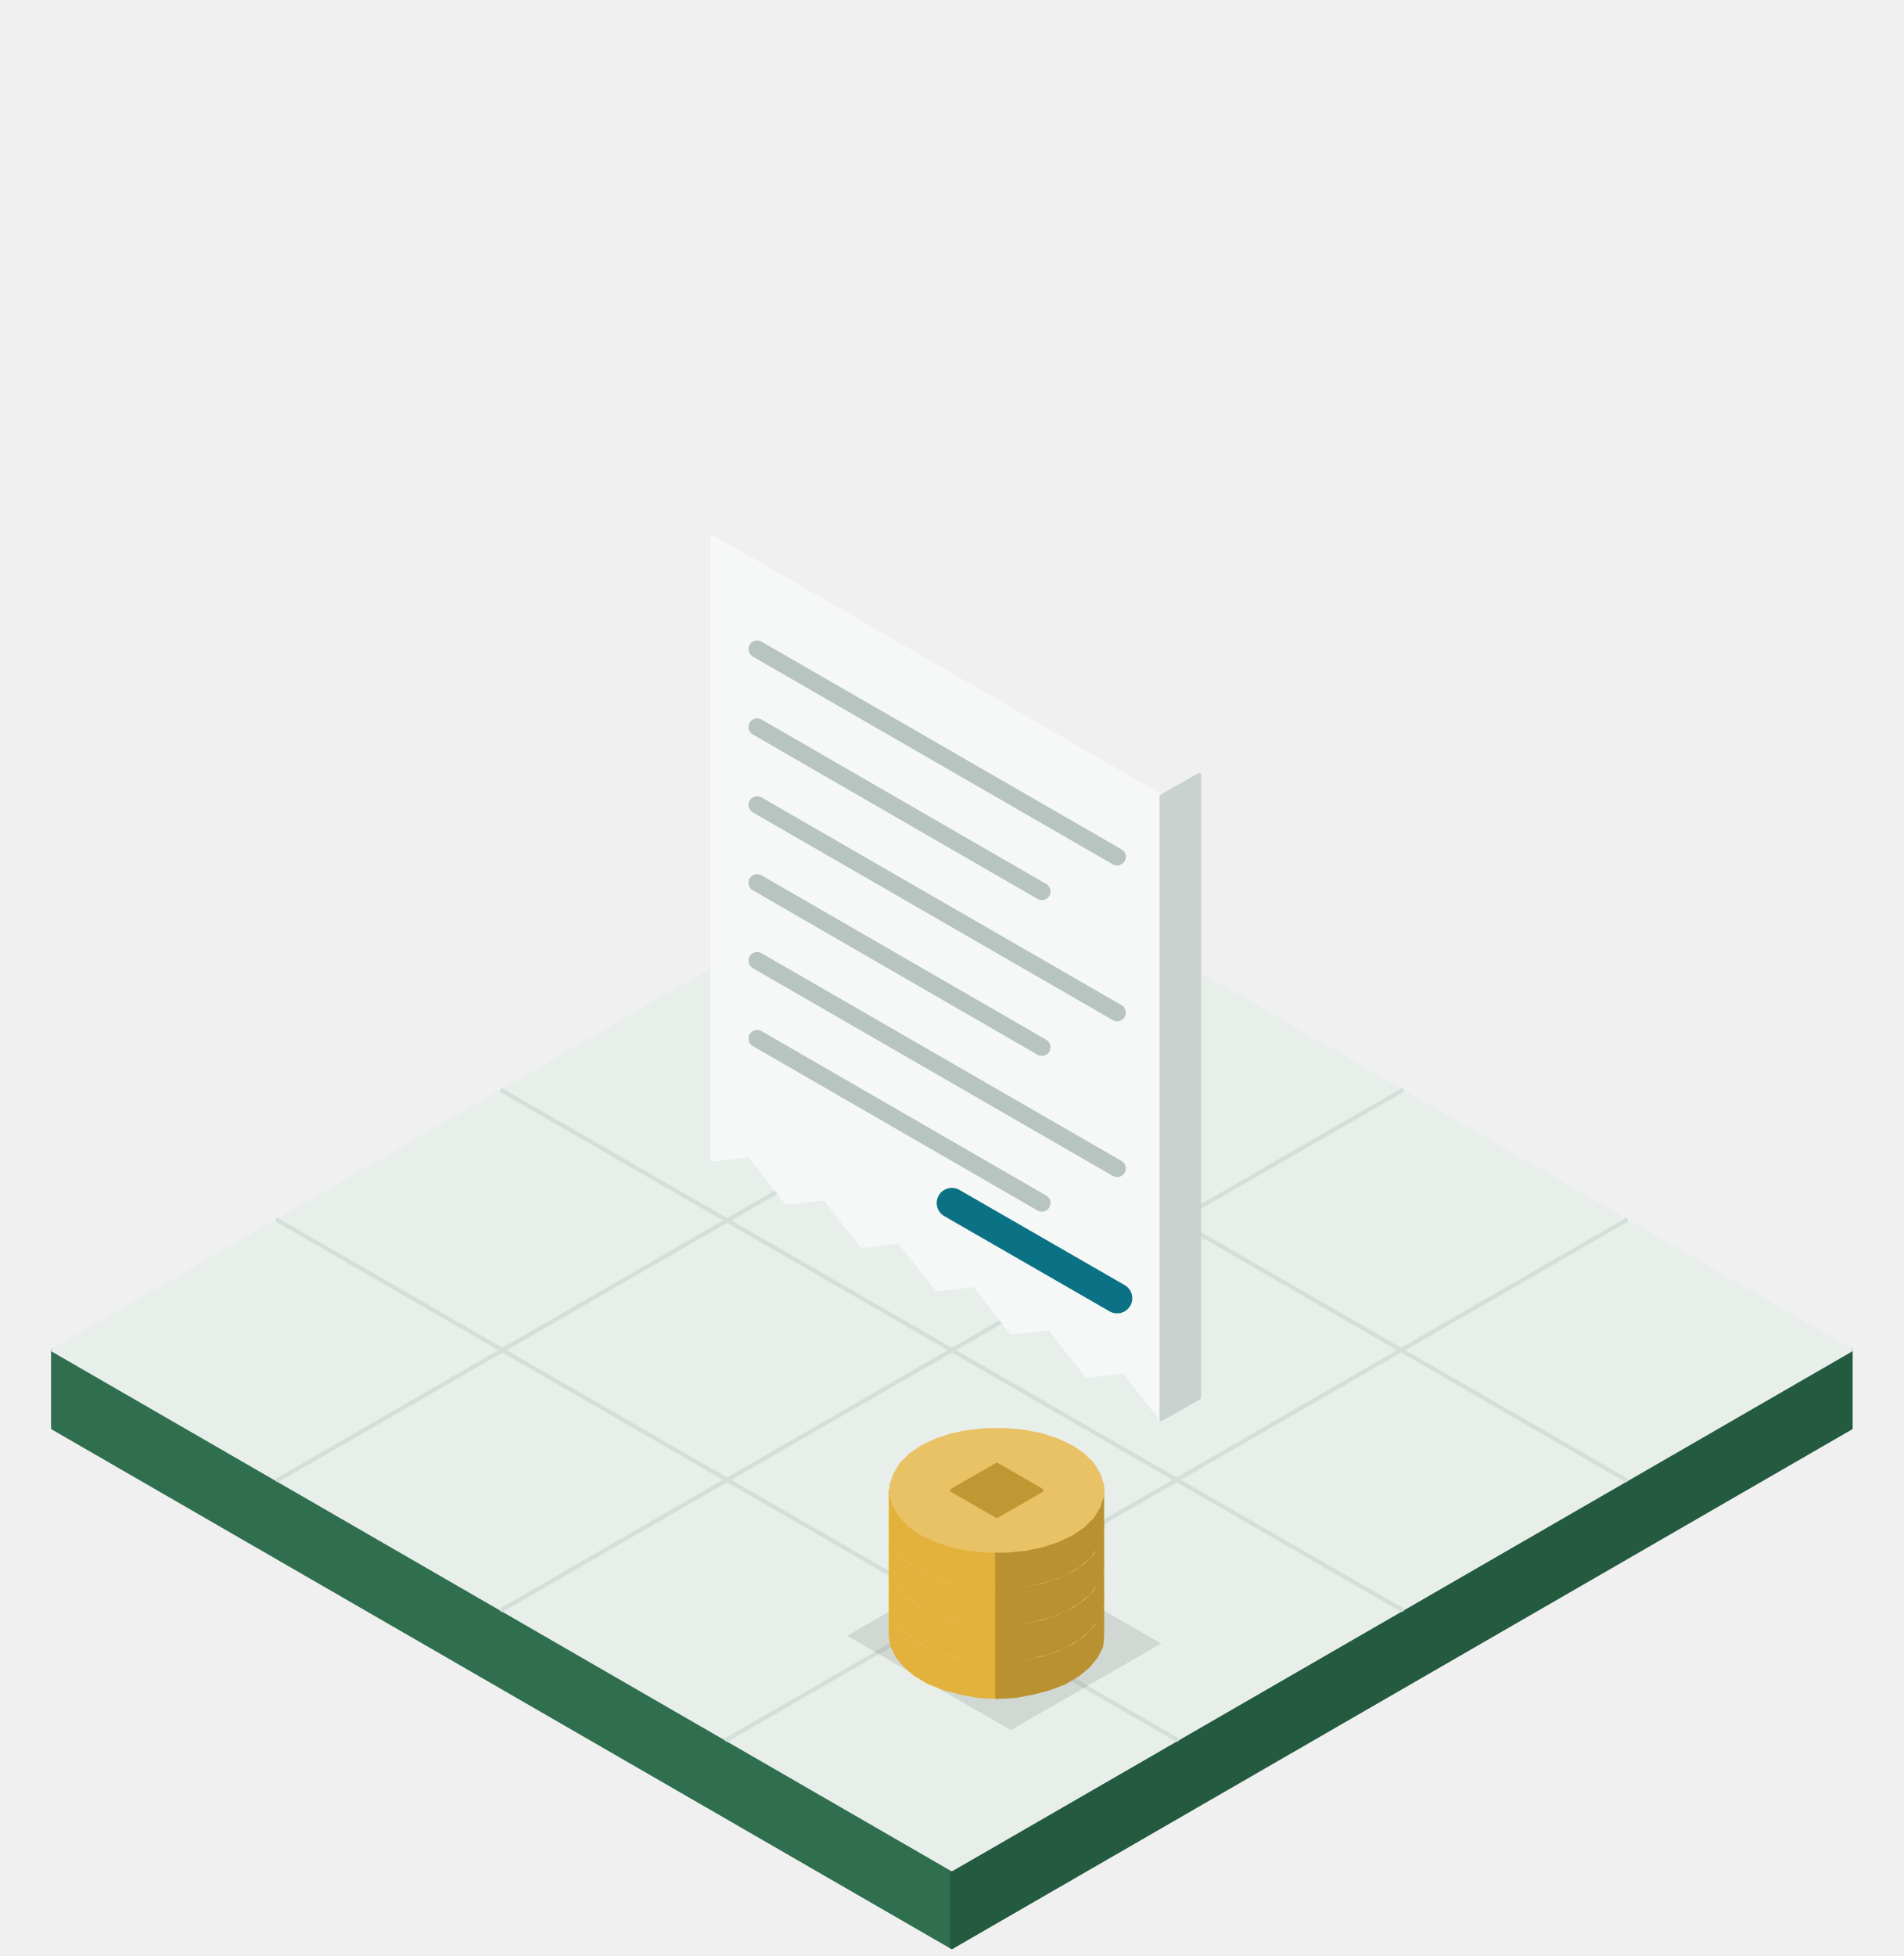
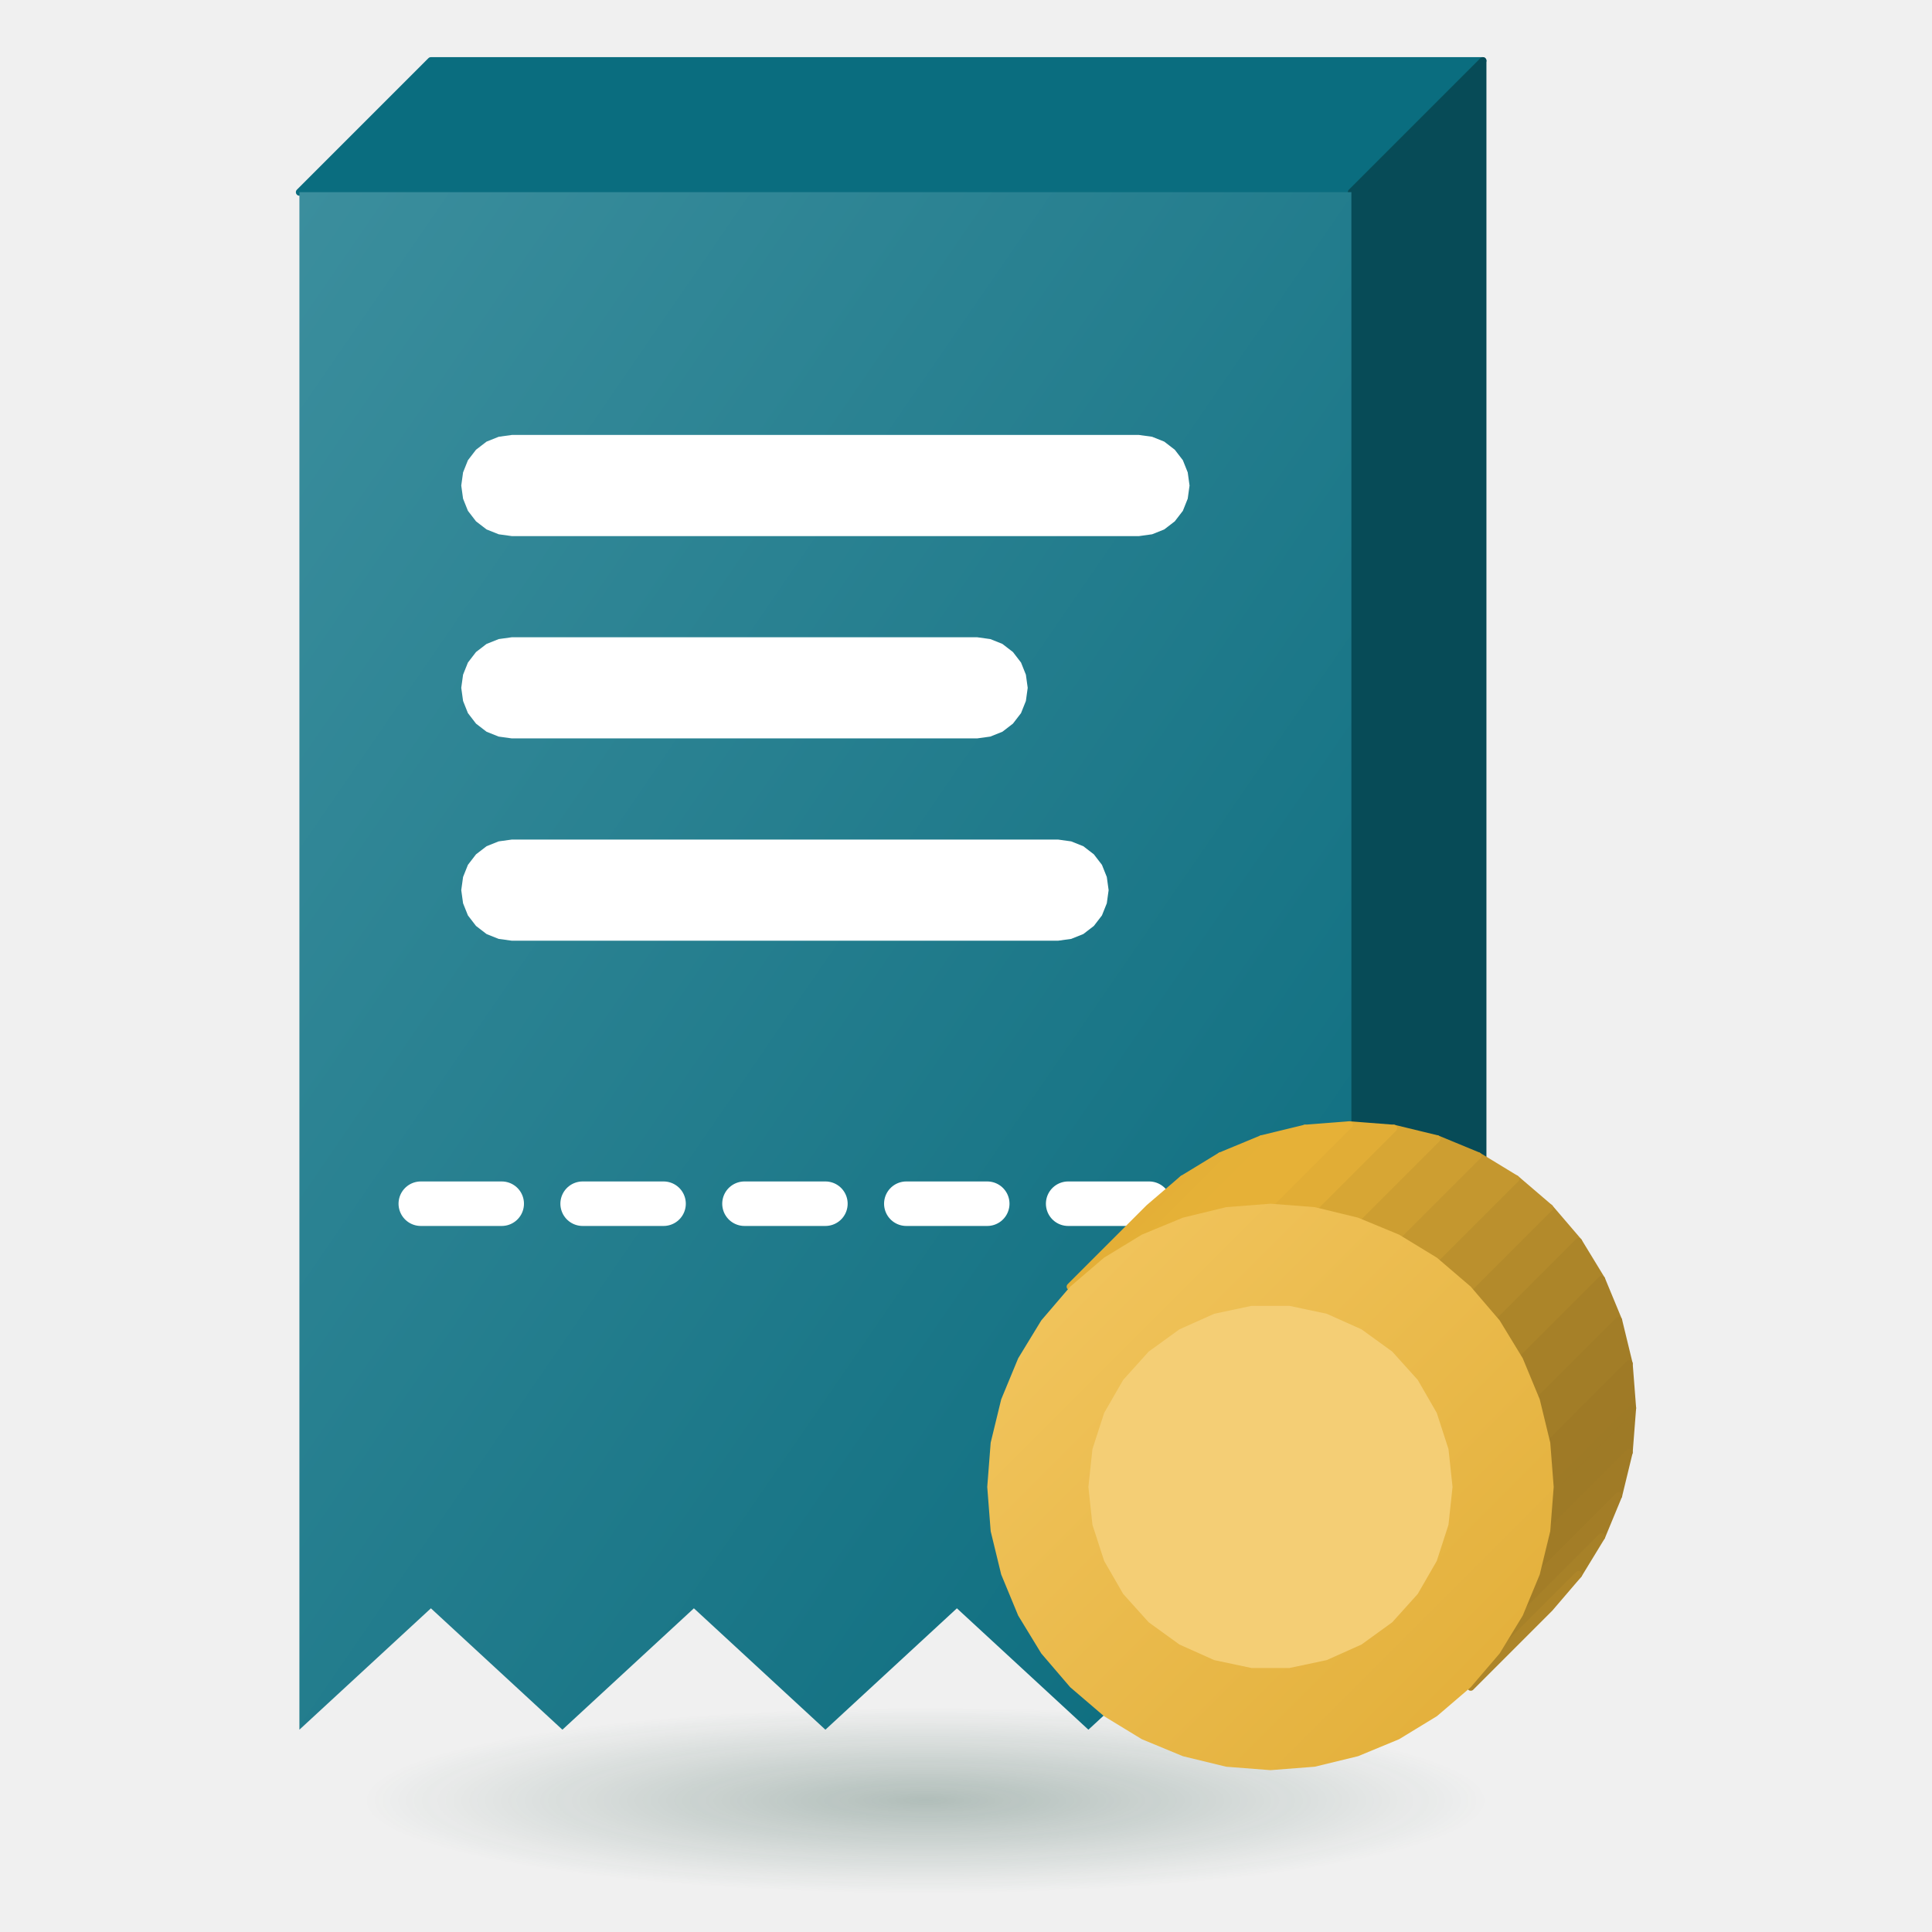
- <svg xmlns="http://www.w3.org/2000/svg" viewBox="-11.0 -9.6 22.0 22.6" role="img" aria-label="Rendición de gastos">
-   <polygon points="-10.39,6.90 0.00,12.90 0.00,12.00 -10.39,6.00" fill="#2f6f50" stroke="#2f6f50" stroke-width=".04" stroke-linejoin="round" />
-   <polygon points="10.39,6.90 0.00,12.90 0.00,12.00 10.39,6.00" fill="#235a40" stroke="#235a40" stroke-width=".04" stroke-linejoin="round" />
-   <polygon points="0.00,0.00 10.39,6.00 0.00,12.00 -10.39,6.00" fill="#e8efeb" stroke="#e8efeb" stroke-width=".04" stroke-linejoin="round" />
-   <polyline points="2.60,1.50 -7.79,7.50" fill="none" stroke="#d5dfd9" stroke-width="0.05" stroke-linecap="round" stroke-linejoin="round" />
-   <polyline points="-2.60,1.50 7.79,7.50" fill="none" stroke="#d5dfd9" stroke-width="0.05" stroke-linecap="round" stroke-linejoin="round" />
-   <polyline points="5.20,3.00 -5.20,9.00" fill="none" stroke="#d5dfd9" stroke-width="0.05" stroke-linecap="round" stroke-linejoin="round" />
-   <polyline points="-5.20,3.00 5.20,9.00" fill="none" stroke="#d5dfd9" stroke-width="0.05" stroke-linecap="round" stroke-linejoin="round" />
-   <polyline points="7.79,4.50 -2.60,10.50" fill="none" stroke="#d5dfd9" stroke-width="0.05" stroke-linecap="round" stroke-linejoin="round" />
-   <polyline points="-7.79,4.50 2.60,10.50" fill="none" stroke="#d5dfd9" stroke-width="0.05" stroke-linecap="round" stroke-linejoin="round" />
-   <polygon points="-2.77,3.80 -2.34,3.75 -1.91,4.30 -1.47,4.25 -1.04,4.80 -0.61,4.75 -0.17,5.30 0.26,5.25 0.69,5.80 1.13,5.75 1.56,6.30 1.99,6.25 2.42,6.80 2.42,-0.40 -2.77,-3.40" fill="#f5f8f6" stroke="#f5f8f6" stroke-width=".04" stroke-linejoin="round" />
-   <polygon points="2.42,6.80 2.86,6.55 2.86,-0.65 2.42,-0.40" fill="#c9d2ce" stroke="#c9d2ce" stroke-width=".04" stroke-linejoin="round" />
-   <polyline points="-2.25,-2.10 1.91,0.30" fill="none" stroke="#b8c4bf" stroke-width="0.2" stroke-linecap="round" stroke-linejoin="round" />
-   <polyline points="-2.25,-1.20 1.04,0.70" fill="none" stroke="#b8c4bf" stroke-width="0.2" stroke-linecap="round" stroke-linejoin="round" />
-   <polyline points="-2.25,-0.30 1.91,2.10" fill="none" stroke="#b8c4bf" stroke-width="0.2" stroke-linecap="round" stroke-linejoin="round" />
-   <polyline points="-2.25,0.60 1.04,2.50" fill="none" stroke="#b8c4bf" stroke-width="0.2" stroke-linecap="round" stroke-linejoin="round" />
-   <polyline points="-2.25,1.50 1.91,3.90" fill="none" stroke="#b8c4bf" stroke-width="0.2" stroke-linecap="round" stroke-linejoin="round" />
-   <polyline points="-2.25,2.40 1.04,4.30" fill="none" stroke="#b8c4bf" stroke-width="0.2" stroke-linecap="round" stroke-linejoin="round" />
-   <polyline points="0.00,4.30 1.91,5.40" fill="none" stroke="#0b7285" stroke-width="0.35" stroke-linecap="round" stroke-linejoin="round" />
-   <polygon points="0.52,8.30 2.42,9.39 0.68,10.39 -1.21,9.30" fill="#000" stroke="#000" stroke-width=".04" stroke-linejoin="round" fill-opacity=".10" stroke-opacity="0" />
-   <polygon points="0.52,10.01 0.31,10.00 0.10,9.96 -0.09,9.91 -0.27,9.84 -0.42,9.75 -0.54,9.65 -0.63,9.54 -0.69,9.42 -0.71,9.30 -0.71,8.88 -0.69,9.00 -0.63,9.12 -0.54,9.23 -0.42,9.33 -0.27,9.42 -0.09,9.49 0.10,9.54 0.31,9.58 0.52,9.59" fill="#e3b23c" stroke="#e3b23c" stroke-width=".04" stroke-linejoin="round" />
-   <polygon points="1.74,9.30 1.73,9.42 1.67,9.54 1.58,9.65 1.46,9.75 1.31,9.84 1.13,9.91 0.94,9.96 0.73,10.00 0.52,10.01 0.52,9.59 0.73,9.58 0.94,9.54 1.13,9.49 1.31,9.42 1.46,9.33 1.58,9.23 1.67,9.12 1.73,9.00 1.74,8.88" fill="#ba9131" stroke="#ba9131" stroke-width=".04" stroke-linejoin="round" />
-   <polygon points="1.39,9.38 1.22,9.46 1.04,9.52 0.84,9.56 0.63,9.58 0.41,9.58 0.20,9.56 0.00,9.52 -0.18,9.46 -0.35,9.38 -0.48,9.29 -0.59,9.18 -0.66,9.06 -0.70,8.94 -0.70,8.82 -0.66,8.70 -0.59,8.58 -0.48,8.47 -0.35,8.38 -0.18,8.30 0.00,8.24 0.20,8.20 0.41,8.18 0.63,8.18 0.84,8.20 1.04,8.24 1.22,8.30 1.39,8.38 1.52,8.47 1.63,8.58 1.70,8.70 1.74,8.82 1.74,8.94 1.70,9.06 1.63,9.18 1.52,9.29 1.39,9.38" fill="#e9c266" stroke="#e9c266" stroke-width=".04" stroke-linejoin="round" />
-   <polygon points="0.52,9.59 0.31,9.58 0.10,9.54 -0.09,9.49 -0.27,9.42 -0.42,9.33 -0.54,9.23 -0.63,9.12 -0.69,9.00 -0.71,8.88 -0.71,8.46 -0.69,8.58 -0.63,8.70 -0.54,8.81 -0.42,8.91 -0.27,9.00 -0.09,9.07 0.10,9.12 0.31,9.16 0.52,9.17" fill="#e3b23c" stroke="#e3b23c" stroke-width=".04" stroke-linejoin="round" />
-   <polygon points="1.74,8.88 1.73,9.00 1.67,9.12 1.58,9.23 1.46,9.33 1.31,9.42 1.13,9.49 0.94,9.54 0.73,9.58 0.52,9.59 0.52,9.17 0.73,9.16 0.94,9.12 1.13,9.07 1.31,9.00 1.46,8.91 1.58,8.81 1.67,8.70 1.73,8.58 1.74,8.46" fill="#ba9131" stroke="#ba9131" stroke-width=".04" stroke-linejoin="round" />
-   <polygon points="1.39,8.96 1.22,9.04 1.04,9.10 0.84,9.14 0.63,9.16 0.41,9.16 0.20,9.14 0.00,9.10 -0.18,9.04 -0.35,8.96 -0.48,8.87 -0.59,8.76 -0.66,8.64 -0.70,8.52 -0.70,8.40 -0.66,8.28 -0.59,8.16 -0.48,8.05 -0.35,7.96 -0.18,7.88 0.00,7.82 0.20,7.78 0.41,7.76 0.63,7.76 0.84,7.78 1.04,7.82 1.22,7.88 1.39,7.96 1.52,8.05 1.63,8.16 1.70,8.28 1.74,8.40 1.74,8.52 1.70,8.64 1.63,8.76 1.52,8.87 1.39,8.96" fill="#e9c266" stroke="#e9c266" stroke-width=".04" stroke-linejoin="round" />
-   <polygon points="0.52,9.17 0.31,9.16 0.10,9.12 -0.09,9.07 -0.27,9.00 -0.42,8.91 -0.54,8.81 -0.63,8.70 -0.69,8.58 -0.71,8.46 -0.71,8.04 -0.69,8.16 -0.63,8.28 -0.54,8.39 -0.42,8.49 -0.27,8.58 -0.09,8.65 0.10,8.70 0.31,8.74 0.52,8.75" fill="#e3b23c" stroke="#e3b23c" stroke-width=".04" stroke-linejoin="round" />
-   <polygon points="1.74,8.46 1.73,8.58 1.67,8.70 1.58,8.81 1.46,8.91 1.31,9.00 1.13,9.07 0.94,9.12 0.73,9.16 0.52,9.17 0.52,8.75 0.73,8.74 0.94,8.70 1.13,8.65 1.31,8.58 1.46,8.49 1.58,8.39 1.67,8.28 1.73,8.16 1.74,8.04" fill="#ba9131" stroke="#ba9131" stroke-width=".04" stroke-linejoin="round" />
-   <polygon points="1.39,8.54 1.22,8.62 1.04,8.68 0.84,8.72 0.63,8.74 0.41,8.74 0.20,8.72 0.00,8.68 -0.18,8.62 -0.35,8.54 -0.48,8.45 -0.59,8.34 -0.66,8.22 -0.70,8.10 -0.70,7.98 -0.66,7.86 -0.59,7.74 -0.48,7.63 -0.35,7.54 -0.18,7.46 0.00,7.40 0.20,7.36 0.41,7.34 0.63,7.34 0.84,7.36 1.04,7.40 1.22,7.46 1.39,7.54 1.52,7.63 1.63,7.74 1.70,7.86 1.74,7.98 1.74,8.10 1.70,8.22 1.63,8.34 1.52,8.45 1.39,8.54" fill="#e9c266" stroke="#e9c266" stroke-width=".04" stroke-linejoin="round" />
-   <polygon points="0.52,8.75 0.31,8.74 0.10,8.70 -0.09,8.65 -0.27,8.58 -0.42,8.49 -0.54,8.39 -0.63,8.28 -0.69,8.16 -0.71,8.04 -0.71,7.62 -0.69,7.74 -0.63,7.86 -0.54,7.97 -0.42,8.07 -0.27,8.16 -0.09,8.23 0.10,8.28 0.31,8.32 0.52,8.33" fill="#e3b23c" stroke="#e3b23c" stroke-width=".04" stroke-linejoin="round" />
-   <polygon points="1.74,8.04 1.73,8.16 1.67,8.28 1.58,8.39 1.46,8.49 1.31,8.58 1.13,8.65 0.94,8.70 0.73,8.74 0.52,8.75 0.52,8.33 0.73,8.32 0.94,8.28 1.13,8.23 1.31,8.16 1.46,8.07 1.58,7.97 1.67,7.86 1.73,7.74 1.74,7.62" fill="#ba9131" stroke="#ba9131" stroke-width=".04" stroke-linejoin="round" />
-   <polygon points="1.39,8.12 1.22,8.20 1.04,8.26 0.84,8.30 0.63,8.32 0.41,8.32 0.20,8.30 0.00,8.26 -0.18,8.20 -0.35,8.12 -0.48,8.03 -0.59,7.92 -0.66,7.80 -0.70,7.68 -0.70,7.56 -0.66,7.44 -0.59,7.32 -0.48,7.21 -0.35,7.12 -0.18,7.04 0.00,6.98 0.20,6.94 0.41,6.92 0.63,6.92 0.84,6.94 1.04,6.98 1.22,7.04 1.39,7.12 1.52,7.21 1.63,7.32 1.70,7.44 1.74,7.56 1.74,7.68 1.70,7.80 1.63,7.92 1.52,8.03 1.39,8.12" fill="#e9c266" stroke="#e9c266" stroke-width=".04" stroke-linejoin="round" />
-   <polygon points="0.52,7.32 1.04,7.62 0.52,7.92 -0.00,7.62" fill="#c09733" stroke="#c09733" stroke-width=".04" stroke-linejoin="round" />
+ <svg xmlns="http://www.w3.org/2000/svg" viewBox="9.2 -1.5 95.5 95.5" role="img" aria-label="Rendición de gastos">
+   <defs>
+     <radialGradient id="sombra">
+       <stop offset="0" stop-color="#0f3d2e" stop-opacity=".28" />
+       <stop offset="1" stop-color="#0f3d2e" stop-opacity="0" />
+     </radialGradient>
+     <linearGradient id="g1" x1="0" y1="0" x2="1" y2="1">
+       <stop offset="0" stop-color="#3b8e9d" />
+       <stop offset="1" stop-color="#0a6b7d" />
+     </linearGradient>
+     <linearGradient id="g2" x1="0" y1="0" x2="1" y2="1">
+       <stop offset="0" stop-color="#f3c761" />
+       <stop offset="1" stop-color="#e1ad36" />
+     </linearGradient>
+   </defs>
+   <ellipse cx="54.95" cy="87.50" rx="27.68" ry="4.61" fill="url(#sombra)" />
+   <polygon points="24.00,8.00 76.00,8.00 82.50,1.50 30.50,1.50" fill="#0a6d7f" stroke="#0a6d7f" stroke-width=".35" stroke-linejoin="round" />
+   <polygon points="76.00,8.00 76.00,84.00 82.50,77.50 82.50,1.50" fill="#074b57" stroke="#074b57" stroke-width=".35" stroke-linejoin="round" />
+   <path d="M24.00,8.00 L76.00,8.00 L76.00,84.00 L69.50,78.00 L63.00,84.00 L56.50,78.00 L50.00,84.00 L43.50,78.00 L37.00,84.00 L30.50,78.00 L24.00,84.00 L24.00,84.00 Z" fill="url(#g1)" fill-rule="evenodd" />
+   <polygon points="65.50,20.00 66.15,20.09 66.75,20.33 67.27,20.73 67.67,21.25 67.91,21.85 68.00,22.50 68.00,22.50 67.91,23.15 67.67,23.75 67.27,24.27 66.75,24.67 66.15,24.91 65.50,25.00 34.50,25.00 33.85,24.91 33.25,24.67 32.73,24.27 32.33,23.75 32.09,23.15 32.00,22.50 32.00,22.50 32.09,21.85 32.33,21.25 32.73,20.73 33.25,20.33 33.85,20.09 34.50,20.00" fill="#ffffff" />
+   <polygon points="57.50,30.00 58.15,30.09 58.75,30.33 59.27,30.73 59.67,31.25 59.91,31.85 60.00,32.50 60.00,32.50 59.91,33.15 59.67,33.75 59.27,34.27 58.75,34.67 58.15,34.91 57.50,35.00 34.50,35.00 33.85,34.91 33.25,34.67 32.73,34.27 32.33,33.75 32.09,33.15 32.00,32.50 32.00,32.50 32.09,31.85 32.33,31.25 32.73,30.73 33.25,30.33 33.85,30.09 34.50,30.00" fill="#ffffff" />
+   <polygon points="61.50,40.00 62.15,40.09 62.75,40.33 63.27,40.73 63.67,41.25 63.91,41.85 64.00,42.50 64.00,42.50 63.91,43.15 63.67,43.75 63.27,44.27 62.75,44.67 62.15,44.91 61.50,45.00 34.50,45.00 33.85,44.91 33.25,44.67 32.73,44.27 32.33,43.75 32.09,43.15 32.00,42.50 32.00,42.50 32.09,41.85 32.33,41.25 32.73,40.73 33.25,40.33 33.85,40.09 34.50,40.00" fill="#ffffff" />
+   <polyline points="30.00,58.00 70.00,58.00" fill="none" stroke="#ffffff" stroke-width="2.2" stroke-linecap="round" stroke-linejoin="round" stroke-dasharray="4 4" />
+   <polygon points="81.90,62.10 83.33,63.77 87.23,59.87 85.80,58.20" fill="#b38a2b" stroke="#b38a2b" stroke-width=".35" stroke-linejoin="round" />
+   <polygon points="80.23,60.67 81.90,62.10 85.80,58.20 84.13,56.77" fill="#bb902d" stroke="#bb902d" stroke-width=".35" stroke-linejoin="round" />
+   <polygon points="78.36,59.53 80.23,60.67 84.13,56.77 82.26,55.63" fill="#c4972f" stroke="#c4972f" stroke-width=".35" stroke-linejoin="round" />
+   <polygon points="83.33,63.77 84.47,65.64 88.37,61.74 87.23,59.87" fill="#ac8529" stroke="#ac8529" stroke-width=".35" stroke-linejoin="round" />
+   <polygon points="84.47,65.64 85.31,67.67 89.21,63.77 88.37,61.74" fill="#a68028" stroke="#a68028" stroke-width=".35" stroke-linejoin="round" />
+   <polygon points="76.33,58.69 78.36,59.53 82.26,55.63 80.23,54.79" fill="#cd9e31" stroke="#cd9e31" stroke-width=".35" stroke-linejoin="round" />
+   <polygon points="85.31,67.67 85.83,69.81 89.73,65.91 89.21,63.77" fill="#a27d27" stroke="#a27d27" stroke-width=".35" stroke-linejoin="round" />
+   <polygon points="74.19,58.17 76.33,58.69 80.23,54.79 78.09,54.27" fill="#d7a634" stroke="#d7a634" stroke-width=".35" stroke-linejoin="round" />
+   <polygon points="72.00,58.00 74.19,58.17 78.09,54.27 75.90,54.10" fill="#e1ad36" stroke="#e1ad36" stroke-width=".35" stroke-linejoin="round" />
+   <polygon points="85.83,69.81 86.00,72.00 89.90,68.10 89.73,65.91" fill="#9f7a26" stroke="#9f7a26" stroke-width=".35" stroke-linejoin="round" />
+   <polygon points="86.00,72.00 85.83,74.19 89.73,70.29 89.90,68.10" fill="#9e7a26" stroke="#9e7a26" stroke-width=".35" stroke-linejoin="round" />
+   <polygon points="69.81,58.17 72.00,58.00 75.90,54.10 73.71,54.27" fill="#e6b137" stroke="#e6b137" stroke-width=".35" stroke-linejoin="round" />
+   <polygon points="85.83,74.19 85.31,76.33 89.21,72.43 89.73,70.29" fill="#a07b26" stroke="#a07b26" stroke-width=".35" stroke-linejoin="round" />
+   <polygon points="67.67,58.69 69.81,58.17 73.71,54.27 71.57,54.79" fill="#e6b137" stroke="#e6b137" stroke-width=".35" stroke-linejoin="round" />
+   <polygon points="85.31,76.33 84.47,78.36 88.37,74.46 89.21,72.43" fill="#a37d27" stroke="#a37d27" stroke-width=".35" stroke-linejoin="round" />
+   <polygon points="65.64,59.53 67.67,58.69 71.57,54.79 69.54,55.63" fill="#e5b137" stroke="#e5b137" stroke-width=".35" stroke-linejoin="round" />
+   <polygon points="63.77,60.67 65.64,59.53 69.54,55.63 67.67,56.77" fill="#e4b037" stroke="#e4b037" stroke-width=".35" stroke-linejoin="round" />
+   <polygon points="84.47,78.36 83.33,80.23 87.23,76.33 88.37,74.46" fill="#a78128" stroke="#a78128" stroke-width=".35" stroke-linejoin="round" />
+   <polygon points="83.33,80.23 81.90,81.90 85.80,78.00 87.23,76.33" fill="#ad8529" stroke="#ad8529" stroke-width=".35" stroke-linejoin="round" />
+   <polygon points="62.10,62.10 63.77,60.67 67.67,56.77 66.00,58.20" fill="#e4af37" stroke="#e4af37" stroke-width=".35" stroke-linejoin="round" />
+   <path d="M86.00,72.00 L85.83,74.19 L85.31,76.33 L84.47,78.36 L83.33,80.23 L81.90,81.90 L80.23,83.33 L78.36,84.47 L76.33,85.31 L74.19,85.83 L72.00,86.00 L69.81,85.83 L67.67,85.31 L65.64,84.47 L63.77,83.33 L62.10,81.90 L60.67,80.23 L59.53,78.36 L58.69,76.33 L58.17,74.19 L58.00,72.00 L58.17,69.81 L58.69,67.67 L59.53,65.64 L60.67,63.77 L62.10,62.10 L63.77,60.67 L65.64,59.53 L67.67,58.69 L69.81,58.17 L72.00,58.00 L74.19,58.17 L76.33,58.69 L78.36,59.53 L80.23,60.67 L81.90,62.10 L83.33,63.77 L84.47,65.64 L85.31,67.67 L85.83,69.81 Z" fill="url(#g2)" fill-rule="evenodd" />
+   <polygon points="81.00,72.00 80.80,73.87 80.22,75.66 79.28,77.29 78.02,78.69 76.50,79.79 74.78,80.56 72.94,80.95 71.06,80.95 69.22,80.56 67.50,79.79 65.98,78.69 64.72,77.29 63.78,75.66 63.20,73.87 63.00,72.00 63.20,70.13 63.78,68.34 64.72,66.71 65.98,65.31 67.50,64.21 69.22,63.44 71.06,63.05 72.94,63.05 74.78,63.44 76.50,64.21 78.02,65.31 79.28,66.71 80.22,68.34 80.80,70.13" fill="#f4ce75" />
</svg>
